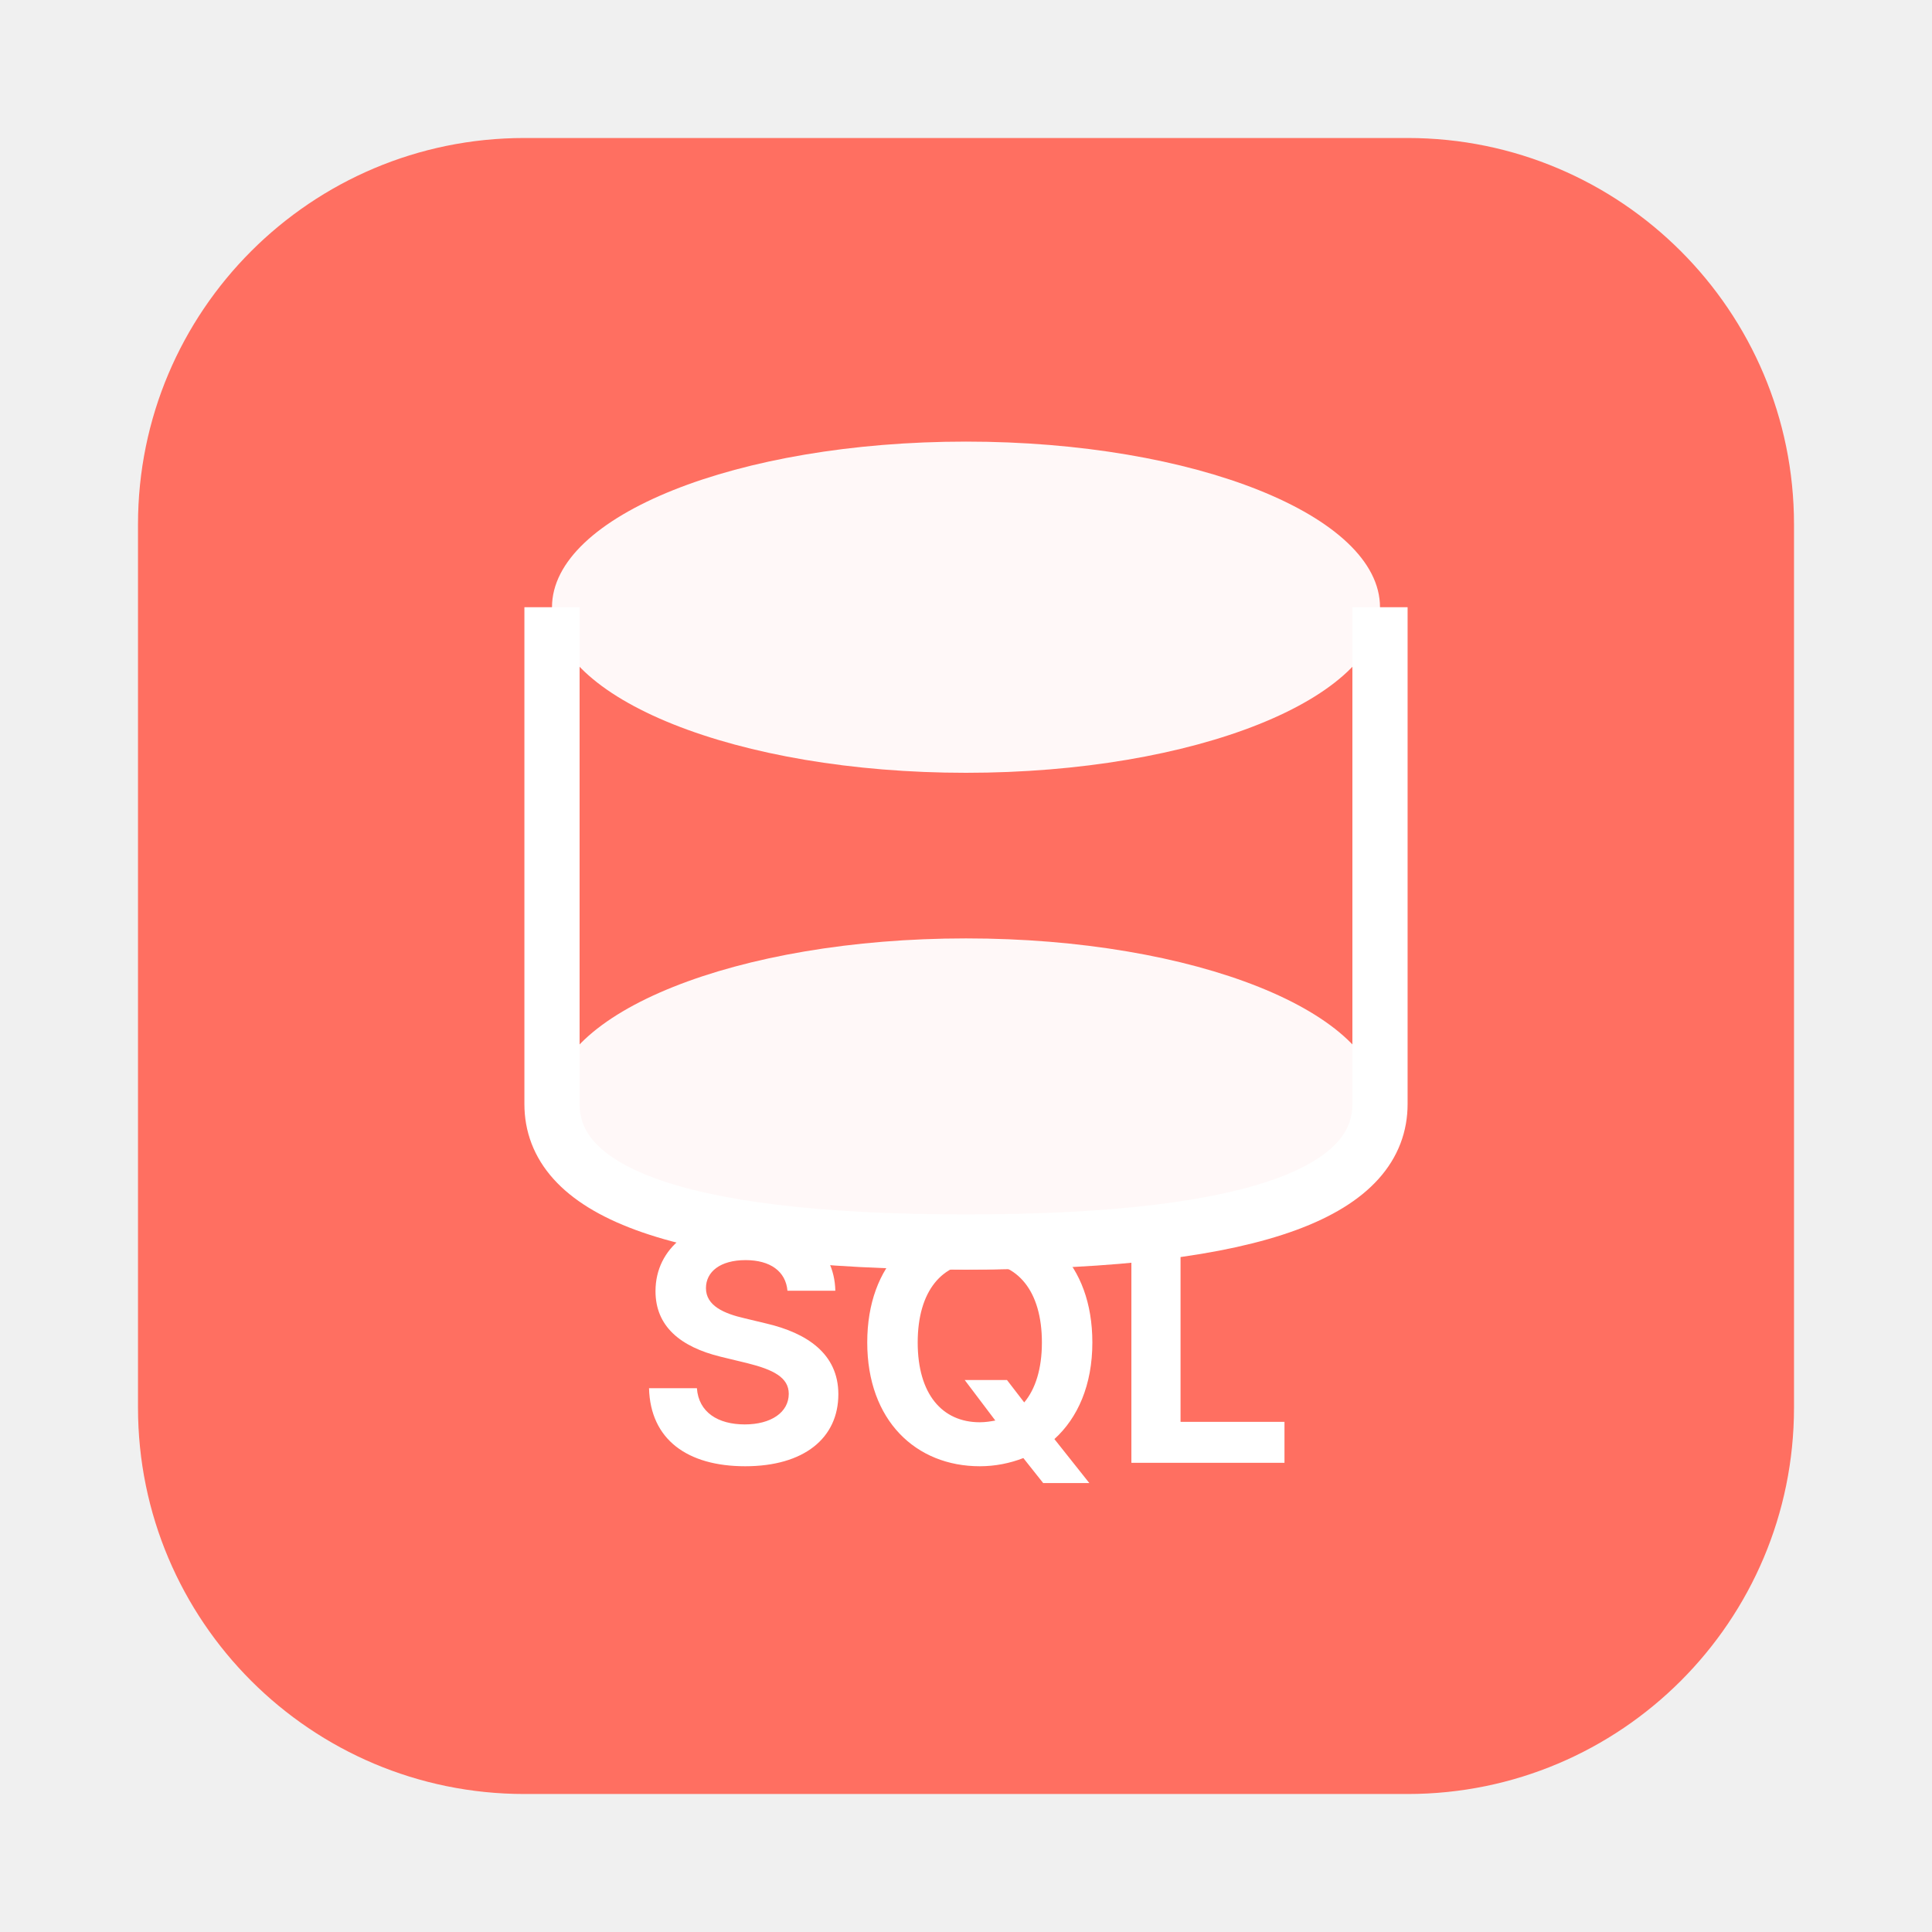
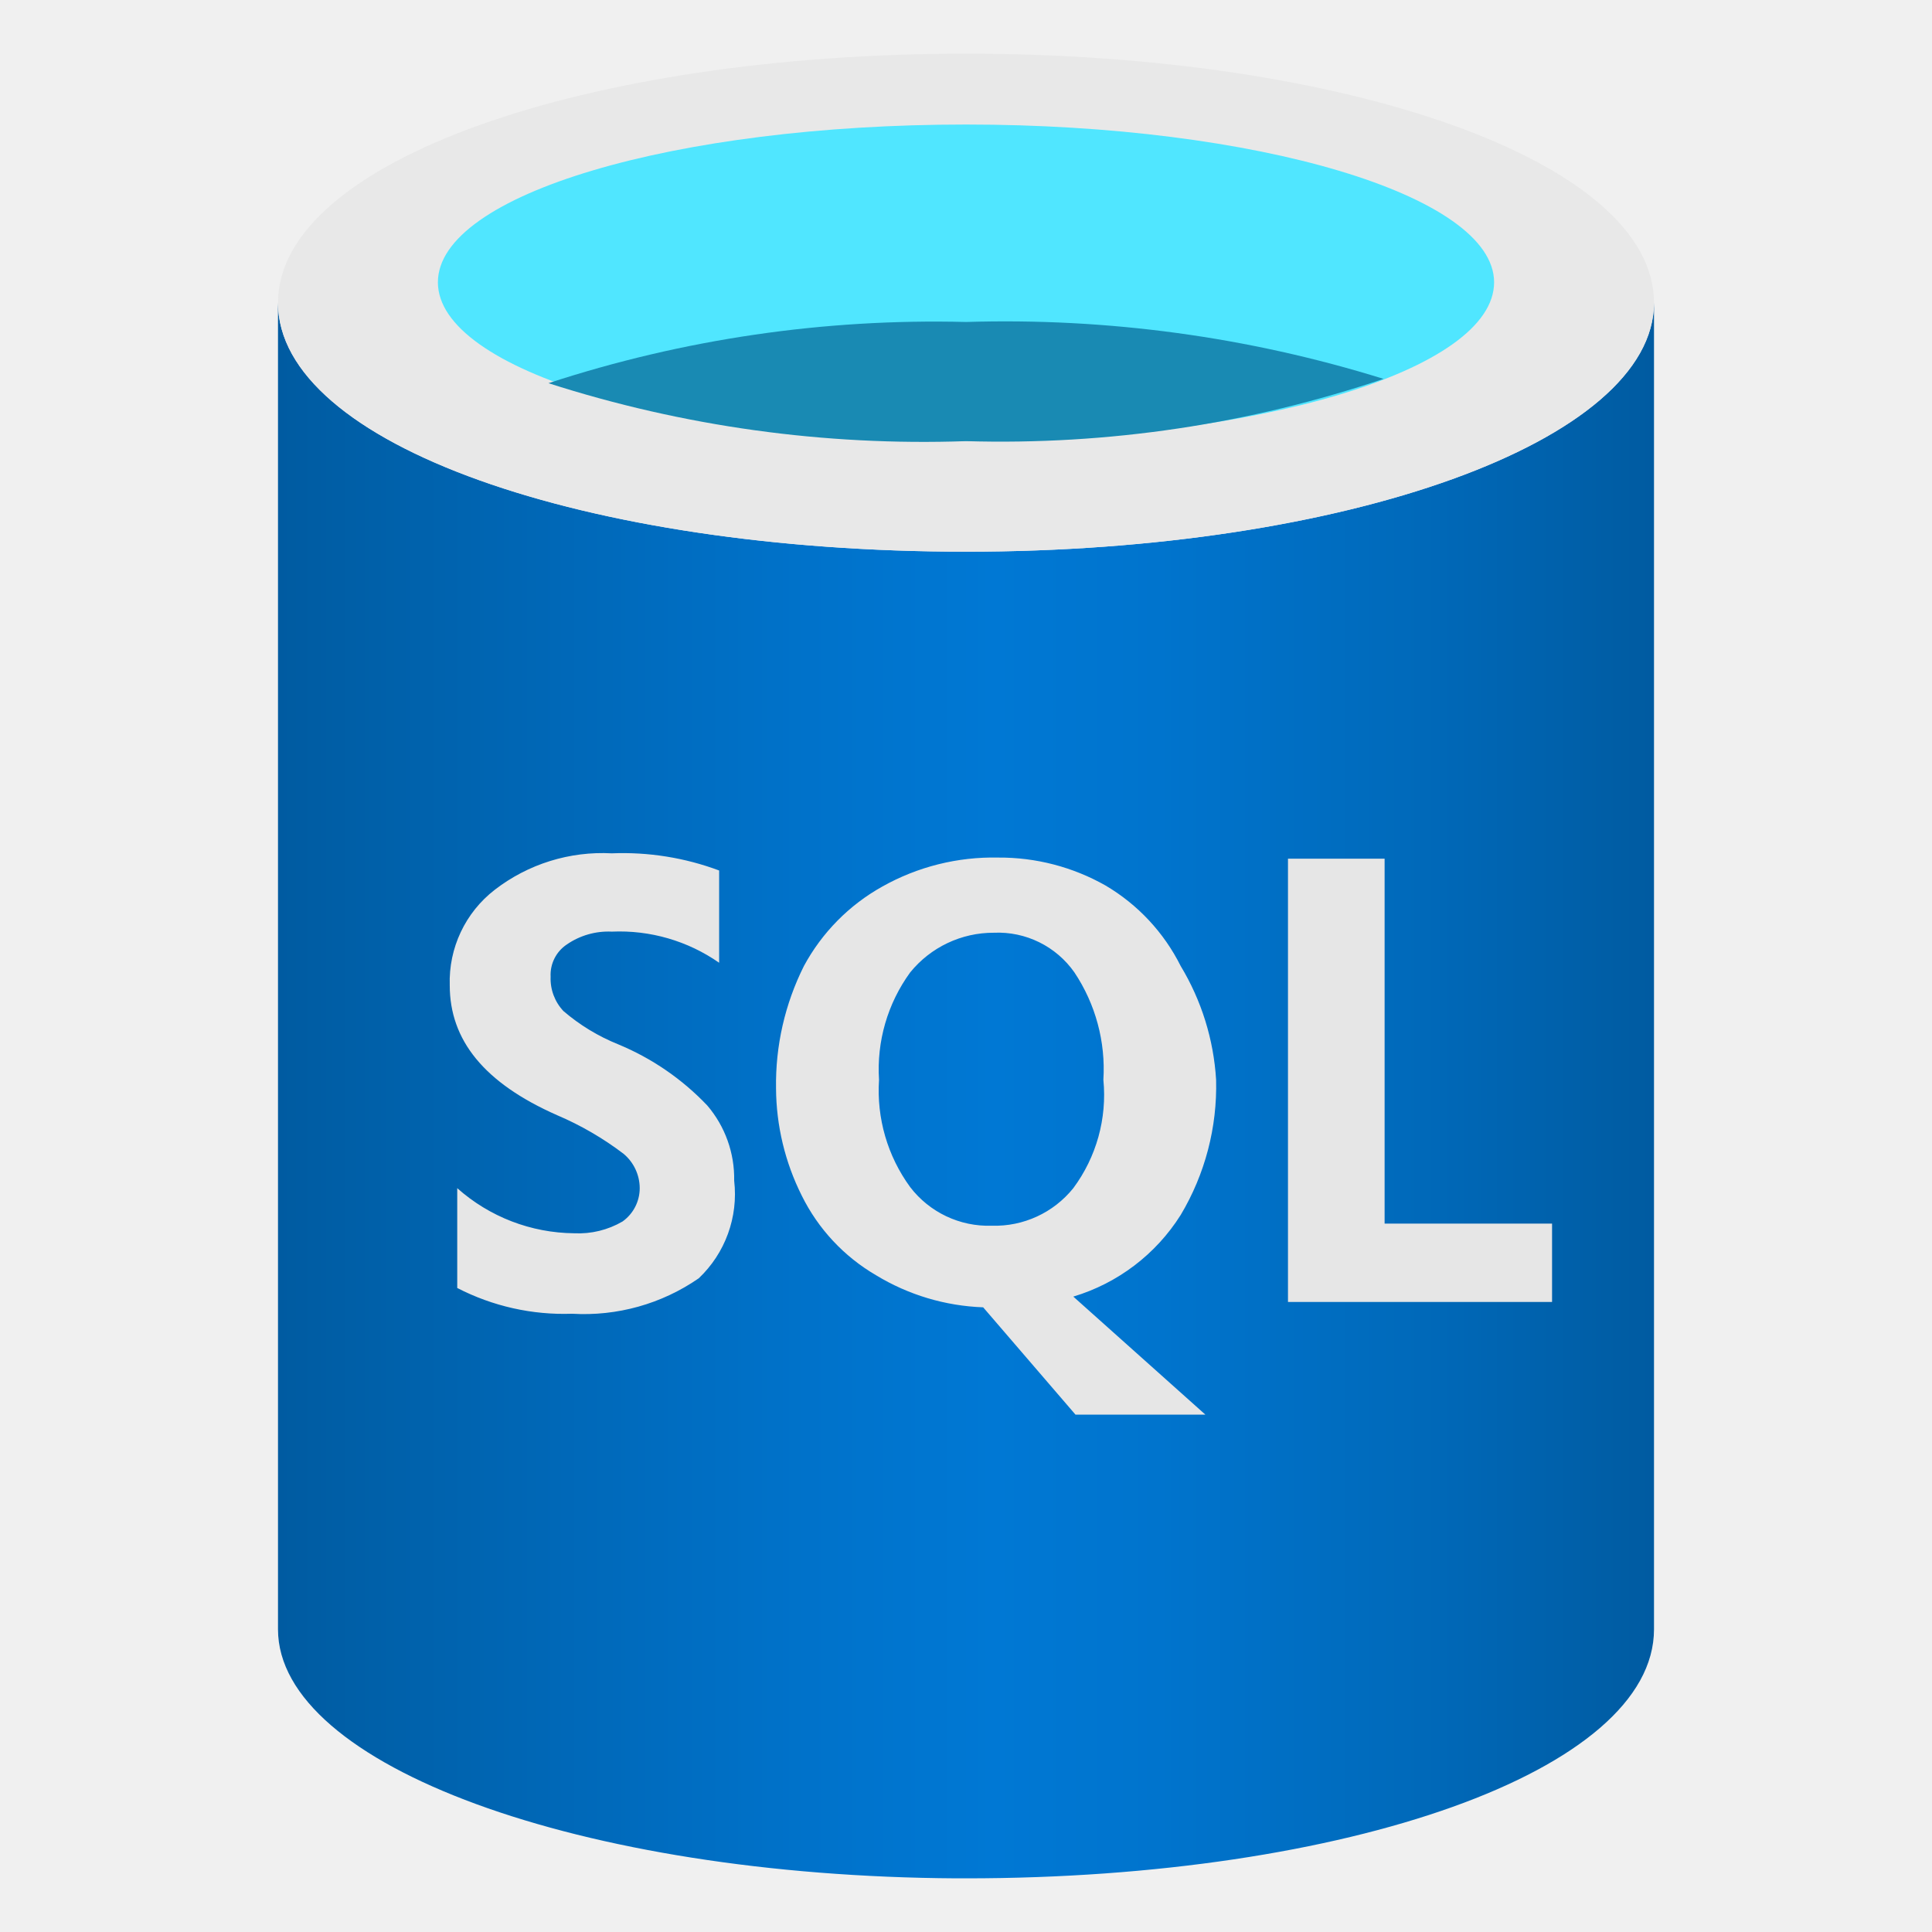
- <svg xmlns="http://www.w3.org/2000/svg" width="70" height="70" viewBox="0 0 70 70">
-   <rect x="5" y="5" width="60" height="60" rx="14" fill="#FF6F61" />
-   <ellipse cx="35" cy="22" rx="15" ry="6" fill="#FFFFFF" fill-opacity="0.95" />
-   <path d="M20 22V40C20 43 24 45 35 45C46 45 50 43 50 40V22" fill="none" stroke="#FFFFFF" stroke-width="2" />
-   <ellipse cx="35" cy="40" rx="15" ry="6" fill="#FFFFFF" fill-opacity="0.95" />
-   <text x="35" y="53" text-anchor="middle" font-family="system-ui, -apple-system, BlinkMacSystemFont, 'Segoe UI', sans-serif" font-size="12" font-weight="700" fill="#FFFFFF">
-     SQL
-   </text>
+ <svg xmlns="http://www.w3.org/2000/svg" viewBox="0 0 128 128">
+   <defs>
+     <radialGradient id="b" cx="9.36" cy="10.57" fx="9.36" fy="10.57" r="7.07" gradientTransform="matrix(73.03125 0 0 37.1875 29.797 56.535)">
+       <stop offset="0" style="stop-color:#f2f2f2;stop-opacity:1" />
+       <stop offset=".58" style="stop-color:#eee;stop-opacity:1" />
+       <stop offset="1" style="stop-color:#e6e6e6;stop-opacity:1" />
+     </radialGradient>
+     <linearGradient id="a" gradientUnits="userSpaceOnUse" x1="2.59" y1="10.16" x2="15.41" y2="10.16" gradientTransform="scale(7.11111)">
+       <stop offset="0" style="stop-color:#005ba1;stop-opacity:1" />
+       <stop offset=".07" style="stop-color:#0060a9;stop-opacity:1" />
+       <stop offset=".36" style="stop-color:#0071c8;stop-opacity:1" />
+       <stop offset=".52" style="stop-color:#0078d4;stop-opacity:1" />
+       <stop offset=".64" style="stop-color:#0074cd;stop-opacity:1" />
+       <stop offset=".82" style="stop-color:#006abb;stop-opacity:1" />
+       <stop offset="1" style="stop-color:#005ba1;stop-opacity:1" />
+     </linearGradient>
+   </defs>
+   <path style="stroke:none;fill-rule:nonzero;fill:url(#a)" d="M64 36.55c-25.172 0-45.582-7.109-45.582-16.495v87.89c0 9.032 20.055 16.356 44.941 16.5H64c25.172 0 45.582-7.113 45.582-16.5v-87.89c0 9.172-20.41 16.496-45.582 16.496Zm0 0" />
+   <path style="stroke:none;fill-rule:nonzero;fill:#e8e8e8;fill-opacity:1" d="M109.582 20.055c0 9.172-20.41 16.496-45.582 16.496s-45.582-7.11-45.582-16.496c0-9.387 20.41-16.5 45.582-16.5s45.582 7.113 45.582 16.5" />
+   <path style="stroke:none;fill-rule:nonzero;fill:#50e6ff;fill-opacity:1" d="M98.988 18.703c0 5.832-15.718 10.524-34.988 10.524s-34.988-4.692-34.988-10.524C29.012 12.871 44.73 8.25 64 8.25s34.988 4.691 34.988 10.453" />
+   <path style="stroke:none;fill-rule:nonzero;fill:#198ab3;fill-opacity:1" d="M64 21.332a82.193 82.193 0 0 0-27.664 4.055A81.213 81.213 0 0 0 64 29.227a79.334 79.334 0 0 0 27.664-4.125A84.332 84.332 0 0 0 64 21.332Zm0 0" />
+   <path style="stroke:none;fill-rule:nonzero;fill:url(#b)" d="M91.734 81.066V56.891h-6.402v29.367h17.496v-5.192ZM40.961 69.191a13.064 13.064 0 0 1-3.629-2.203 3.13 3.13 0 0 1-.852-2.277 2.418 2.418 0 0 1 1.067-2.133 4.847 4.847 0 0 1 2.988-.855 11.533 11.533 0 0 1 7.11 2.062v-6.113a18.236 18.236 0 0 0-7.11-1.137 11.67 11.67 0 0 0-7.754 2.414 7.68 7.68 0 0 0-2.984 6.332c0 3.625 2.273 6.469 7.11 8.602 1.57.668 3.05 1.527 4.41 2.562a2.982 2.982 0 0 1 1.066 2.274c0 .879-.426 1.699-1.137 2.207a5.786 5.786 0 0 1-3.203.781 11.801 11.801 0 0 1-7.75-2.988v6.613a15.411 15.411 0 0 0 7.61 1.707c2.98.176 5.933-.648 8.39-2.348a7.681 7.681 0 0 0 2.348-6.468 7.458 7.458 0 0 0-1.778-4.977 17.225 17.225 0 0 0-5.902-4.055Zm37.262 11.305a16.634 16.634 0 0 0 2.347-8.957A16.509 16.509 0 0 0 78.223 64a12.87 12.87 0 0 0-4.977-5.332 14.228 14.228 0 0 0-7.113-1.852 15.015 15.015 0 0 0-7.68 1.922A13.217 13.217 0 0 0 53.262 64a17.48 17.48 0 0 0-1.848 8.105 16.06 16.06 0 0 0 1.707 7.114 12.526 12.526 0 0 0 4.906 5.261 14.679 14.679 0 0 0 7.11 2.133l6.117 7.11h8.605l-8.75-7.82a12.736 12.736 0 0 0 7.114-5.407Zm-7.114-1.777a6.673 6.673 0 0 1-5.402 2.488 6.538 6.538 0 0 1-5.406-2.559 10.842 10.842 0 0 1-2.063-7.109 10.903 10.903 0 0 1 2.063-7.113 7.104 7.104 0 0 1 5.547-2.63 6.181 6.181 0 0 1 5.336 2.63 11.533 11.533 0 0 1 1.918 7.113 10.353 10.353 0 0 1-1.993 7.18Zm0 0" />
</svg>
